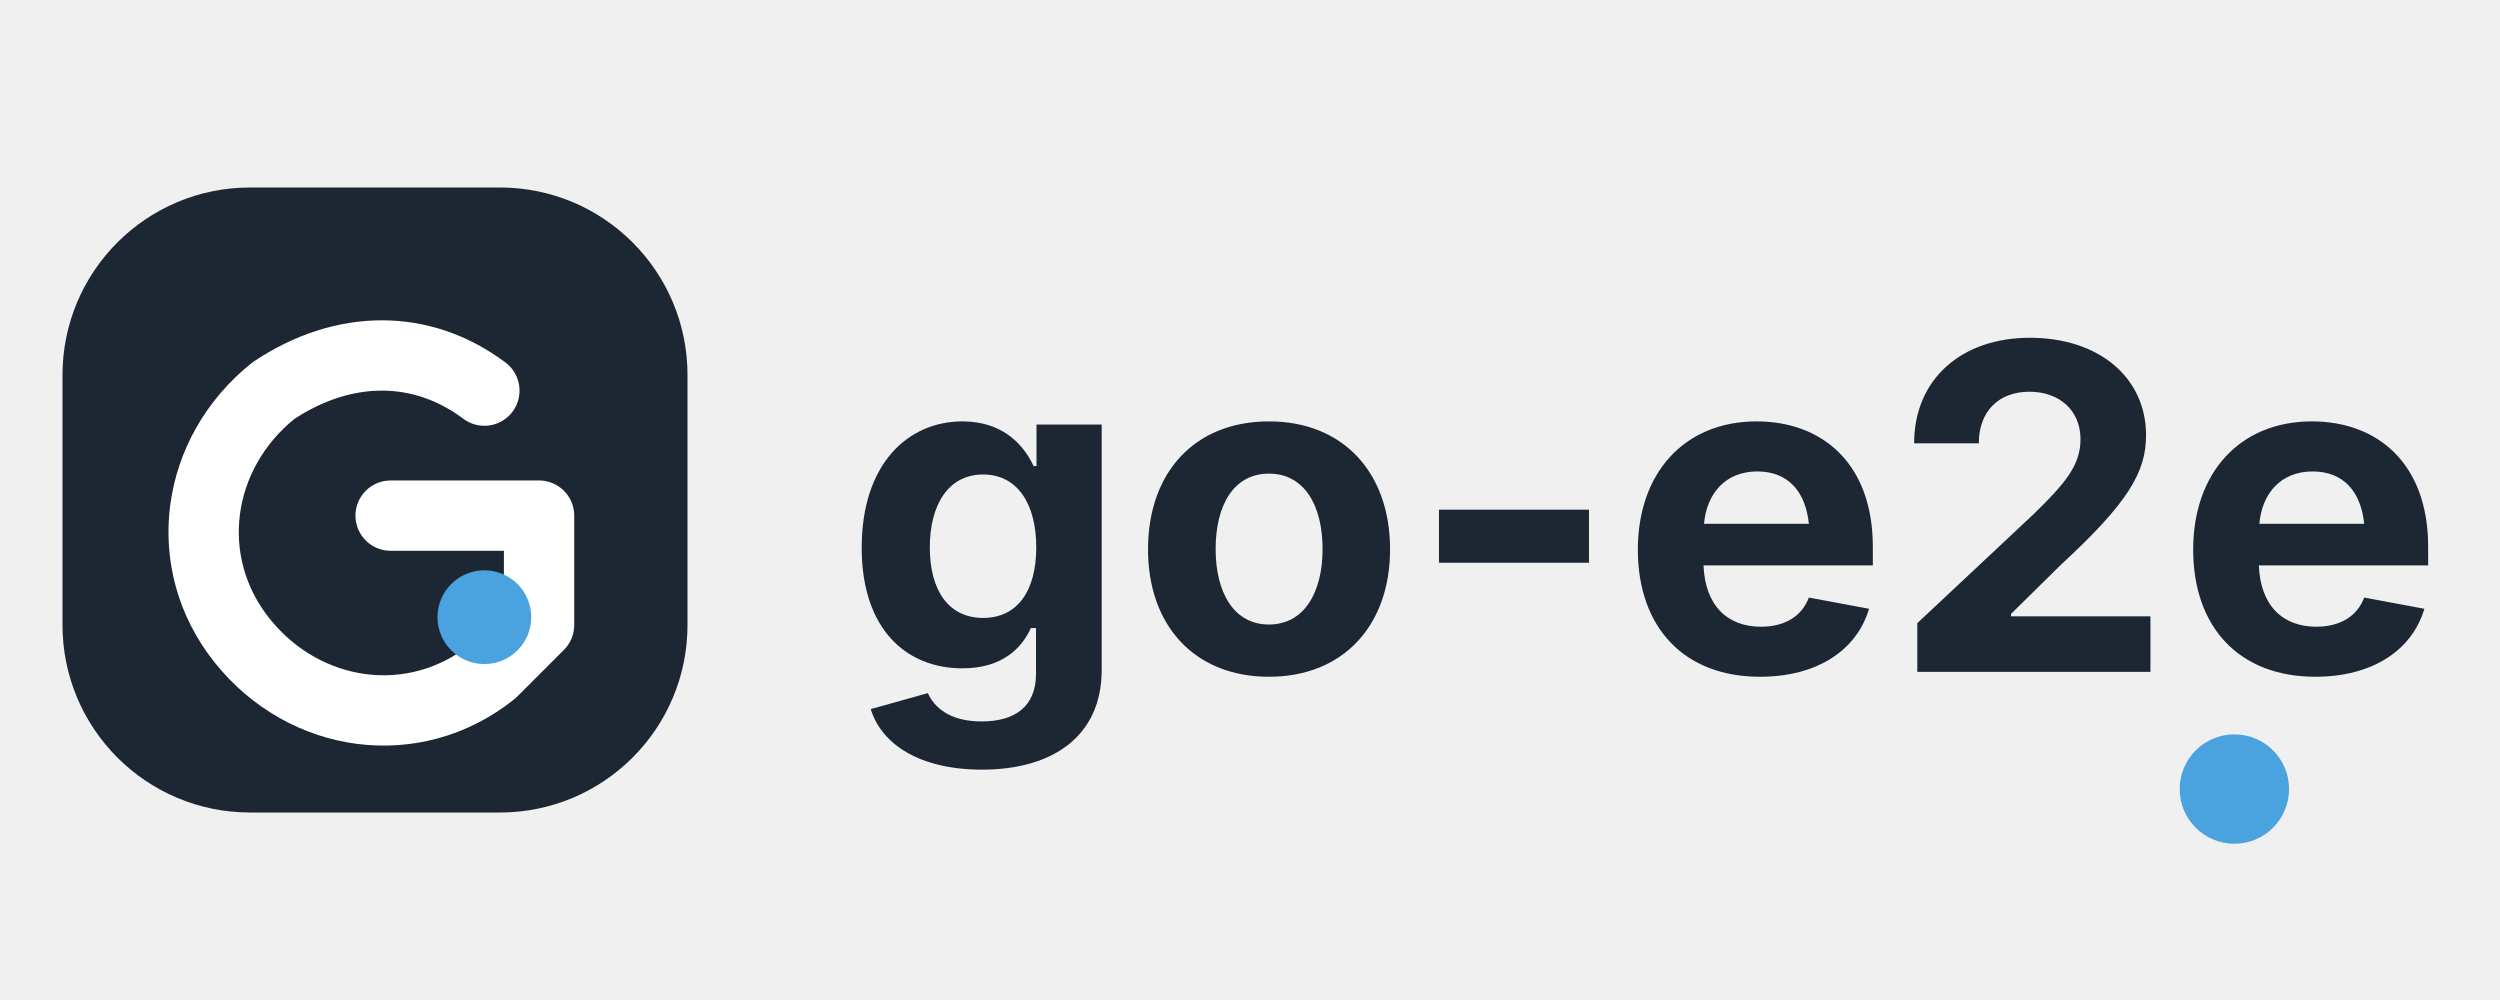
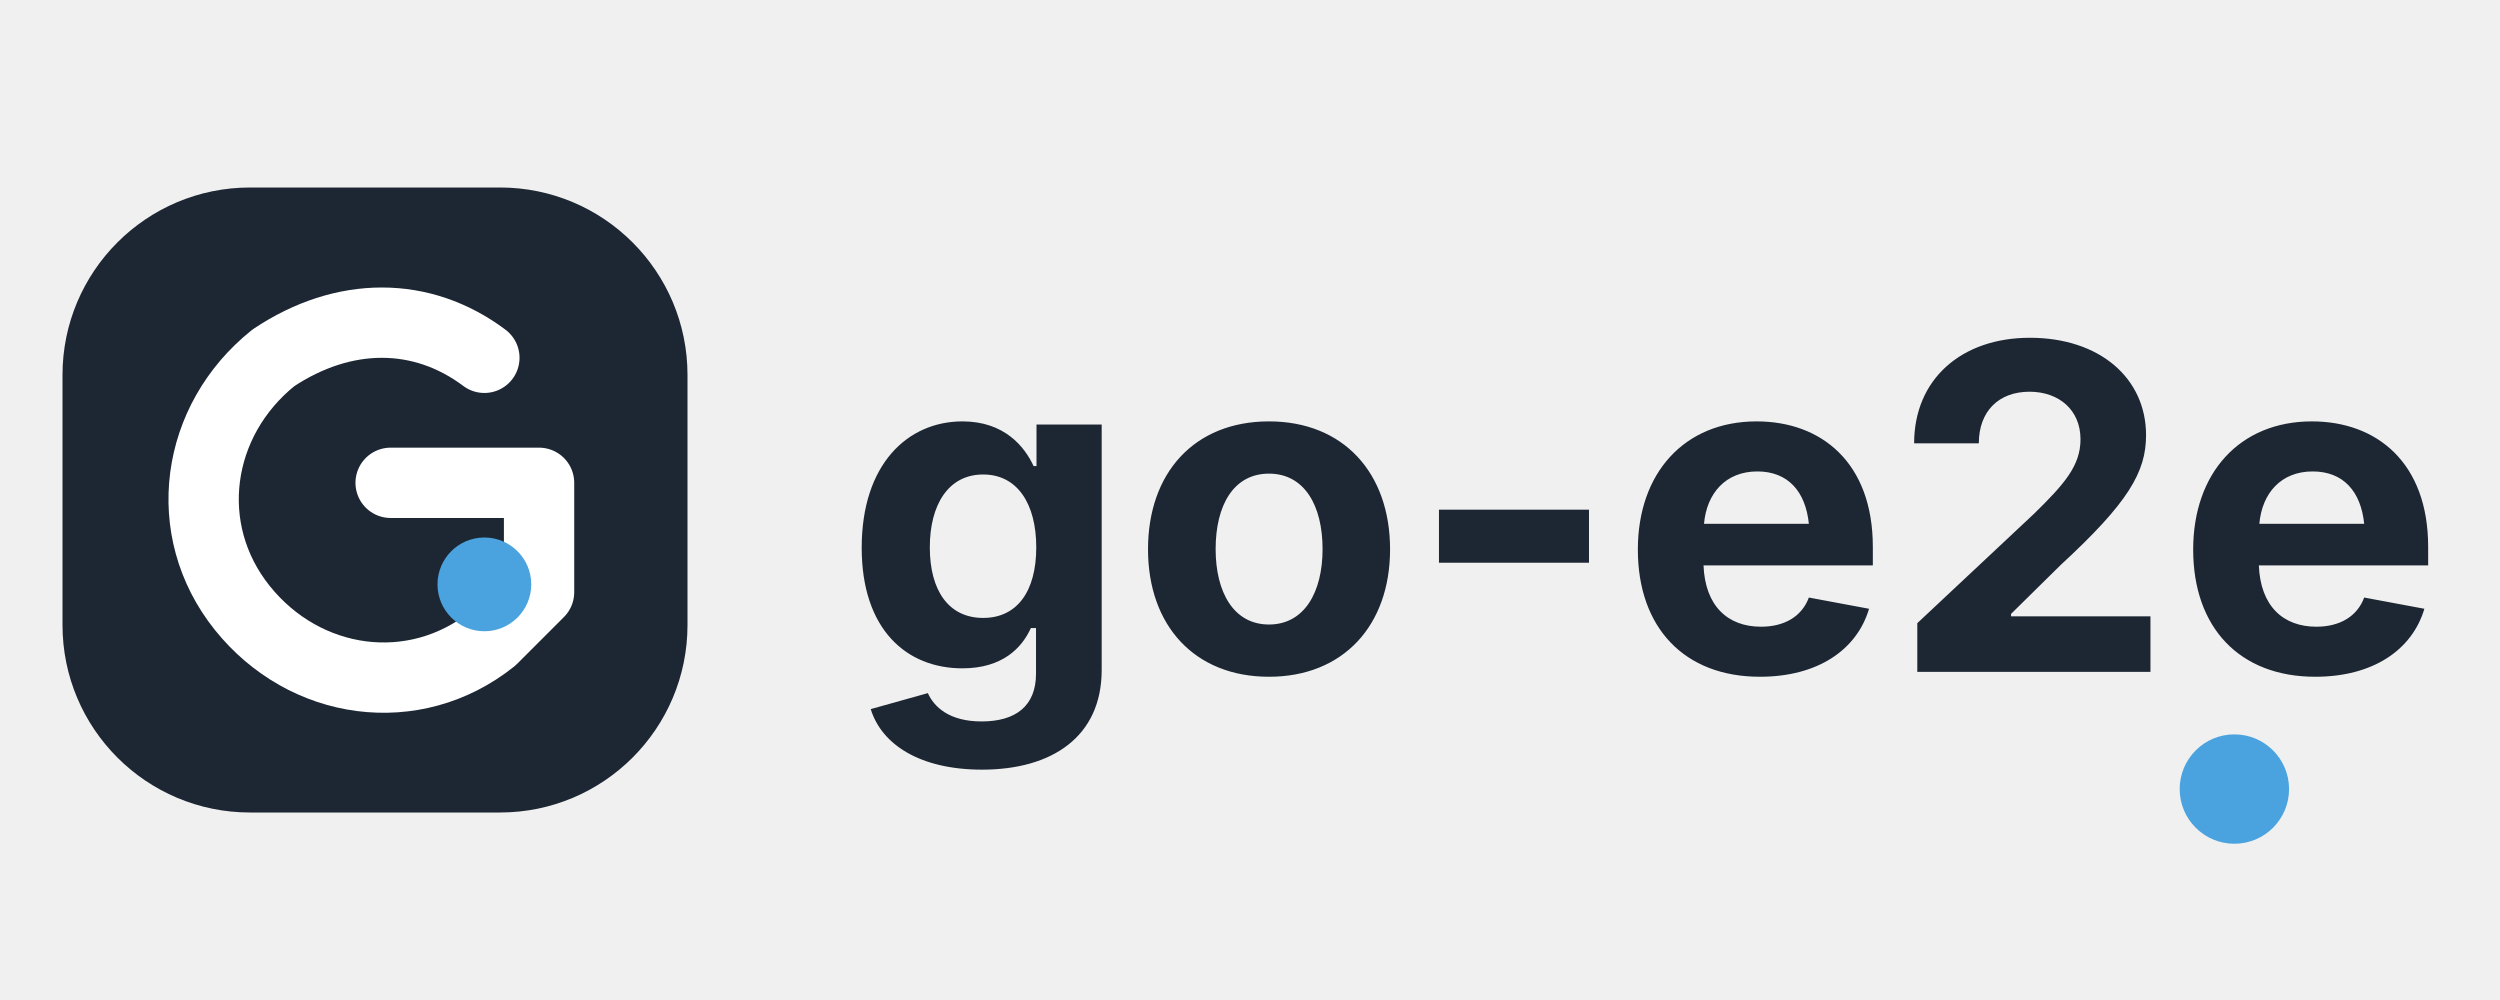
<svg xmlns="http://www.w3.org/2000/svg" viewBox="0 0 320 128" role="img" aria-labelledby="go-e2e-animation-title">
  <style>
    .brand { font: 700 58px -apple-system, BlinkMacSystemFont, "Segoe UI", sans-serif; }
    .mark, .word, .node { transform-box: fill-box; transform-origin: center; }
    .mark { animation: mark-in 2.8s cubic-bezier(.2,.8,.2,1) infinite; }
    .word { animation: word-in 2.8s cubic-bezier(.2,.8,.2,1) infinite; }
    .node { animation: node-orbit 2.8s ease-in-out infinite; }
    @keyframes mark-in {
      0%, 8% { opacity: 0; transform: translateY(10px) scale(.82) rotate(-8deg); }
      22%, 78% { opacity: 1; transform: translateY(0) scale(1) rotate(0); }
      90%, 100% { opacity: 0; transform: translateY(-5px) scale(.96) rotate(3deg); }
    }
    @keyframes word-in {
      0%, 22% { opacity: 0; transform: translateX(-12px); }
      38%, 78% { opacity: 1; transform: translateX(0); }
      90%, 100% { opacity: 0; transform: translateX(8px); }
    }
    @keyframes node-orbit {
      0%, 20% { opacity: 0; transform: translate(0, 0) scale(.6); }
      35% { opacity: 1; transform: translate(0, -7px) scale(1.12); }
      52% { opacity: 1; transform: translate(7px, 2px) scale(1); }
      72% { opacity: .85; transform: translate(0, 7px) scale(.92); }
      90%, 100% { opacity: 0; transform: translate(-4px, 0) scale(.7); }
    }
    @media (prefers-reduced-motion: reduce) {
      .mark, .word, .node { animation: none; opacity: 1; transform: none; }
    }
  </style>
  <g class="mark">
    <rect x="8" y="24" width="80" height="80" rx="24" fill="#1d2733" />
-     <path d="M62 50c-8-6-18-6-27 0-10 8-12 22-4 32 8 10 22 12 32 4l6-6V66H50" fill="none" stroke="#fff" stroke-width="9" stroke-linecap="round" stroke-linejoin="round" />
-     <circle cx="62" cy="79" r="6" fill="#4aa3df" />
+     <g transform="translate(0,-4.2)">
+       <path d="M62 50c-8-6-18-6-27 0-10 8-12 22-4 32 8 10 22 12 32 4l6-6V66H50" fill="none" stroke="#fff" stroke-width="9" stroke-linecap="round" stroke-linejoin="round" />
+       <circle cx="62" cy="79" r="6" fill="#4aa3df" />
+     </g>
  </g>
  <text class="brand word" x="108" y="86" fill="#1d2733">go-e2e</text>
  <circle class="node" cx="286" cy="101" r="7" fill="#4aa3df" />
</svg>
